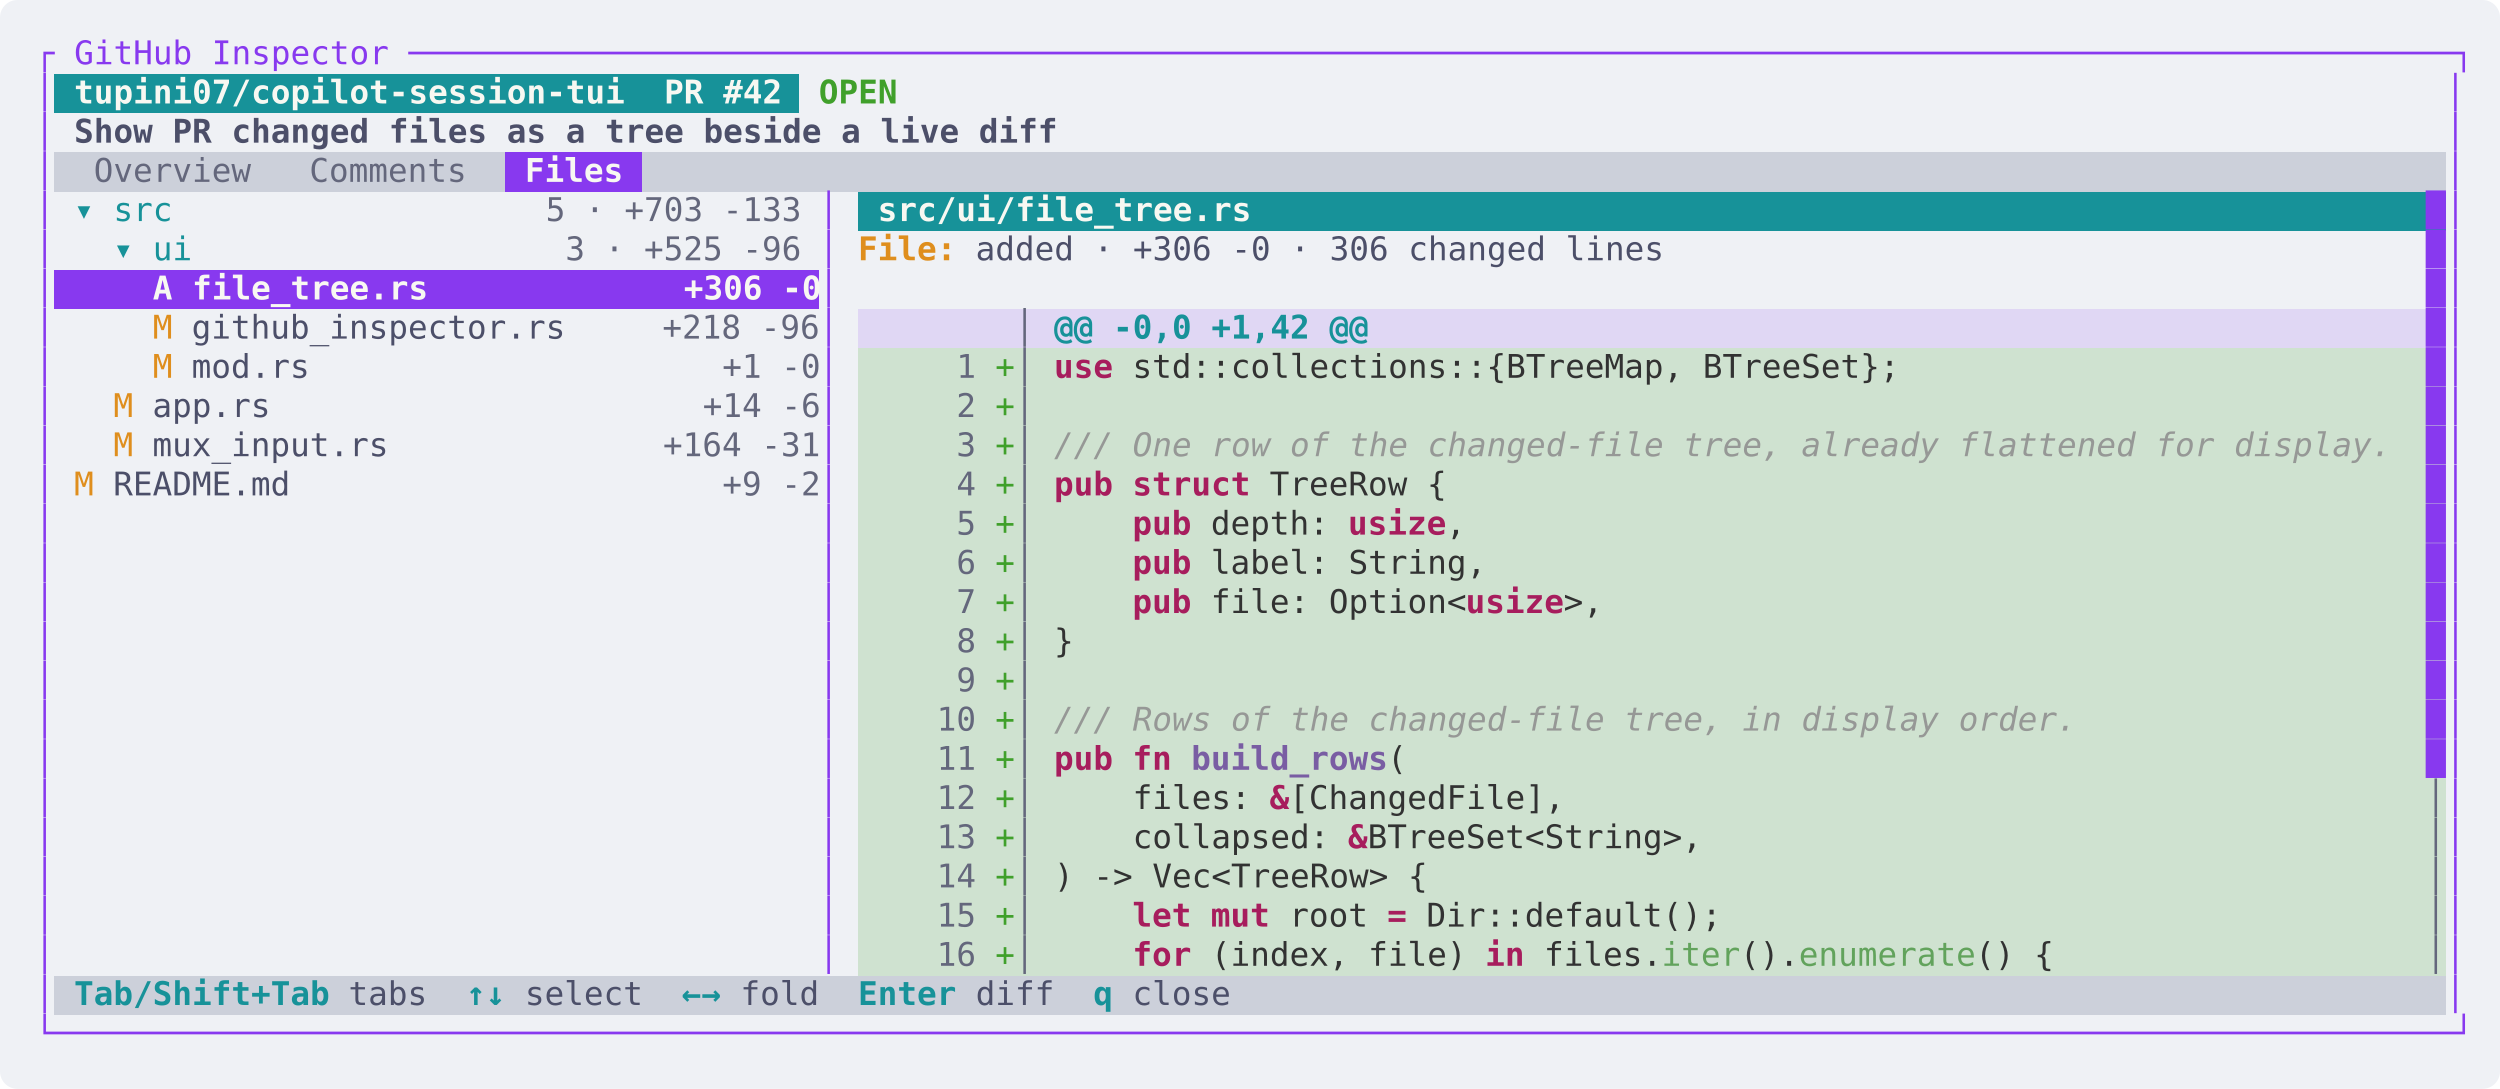
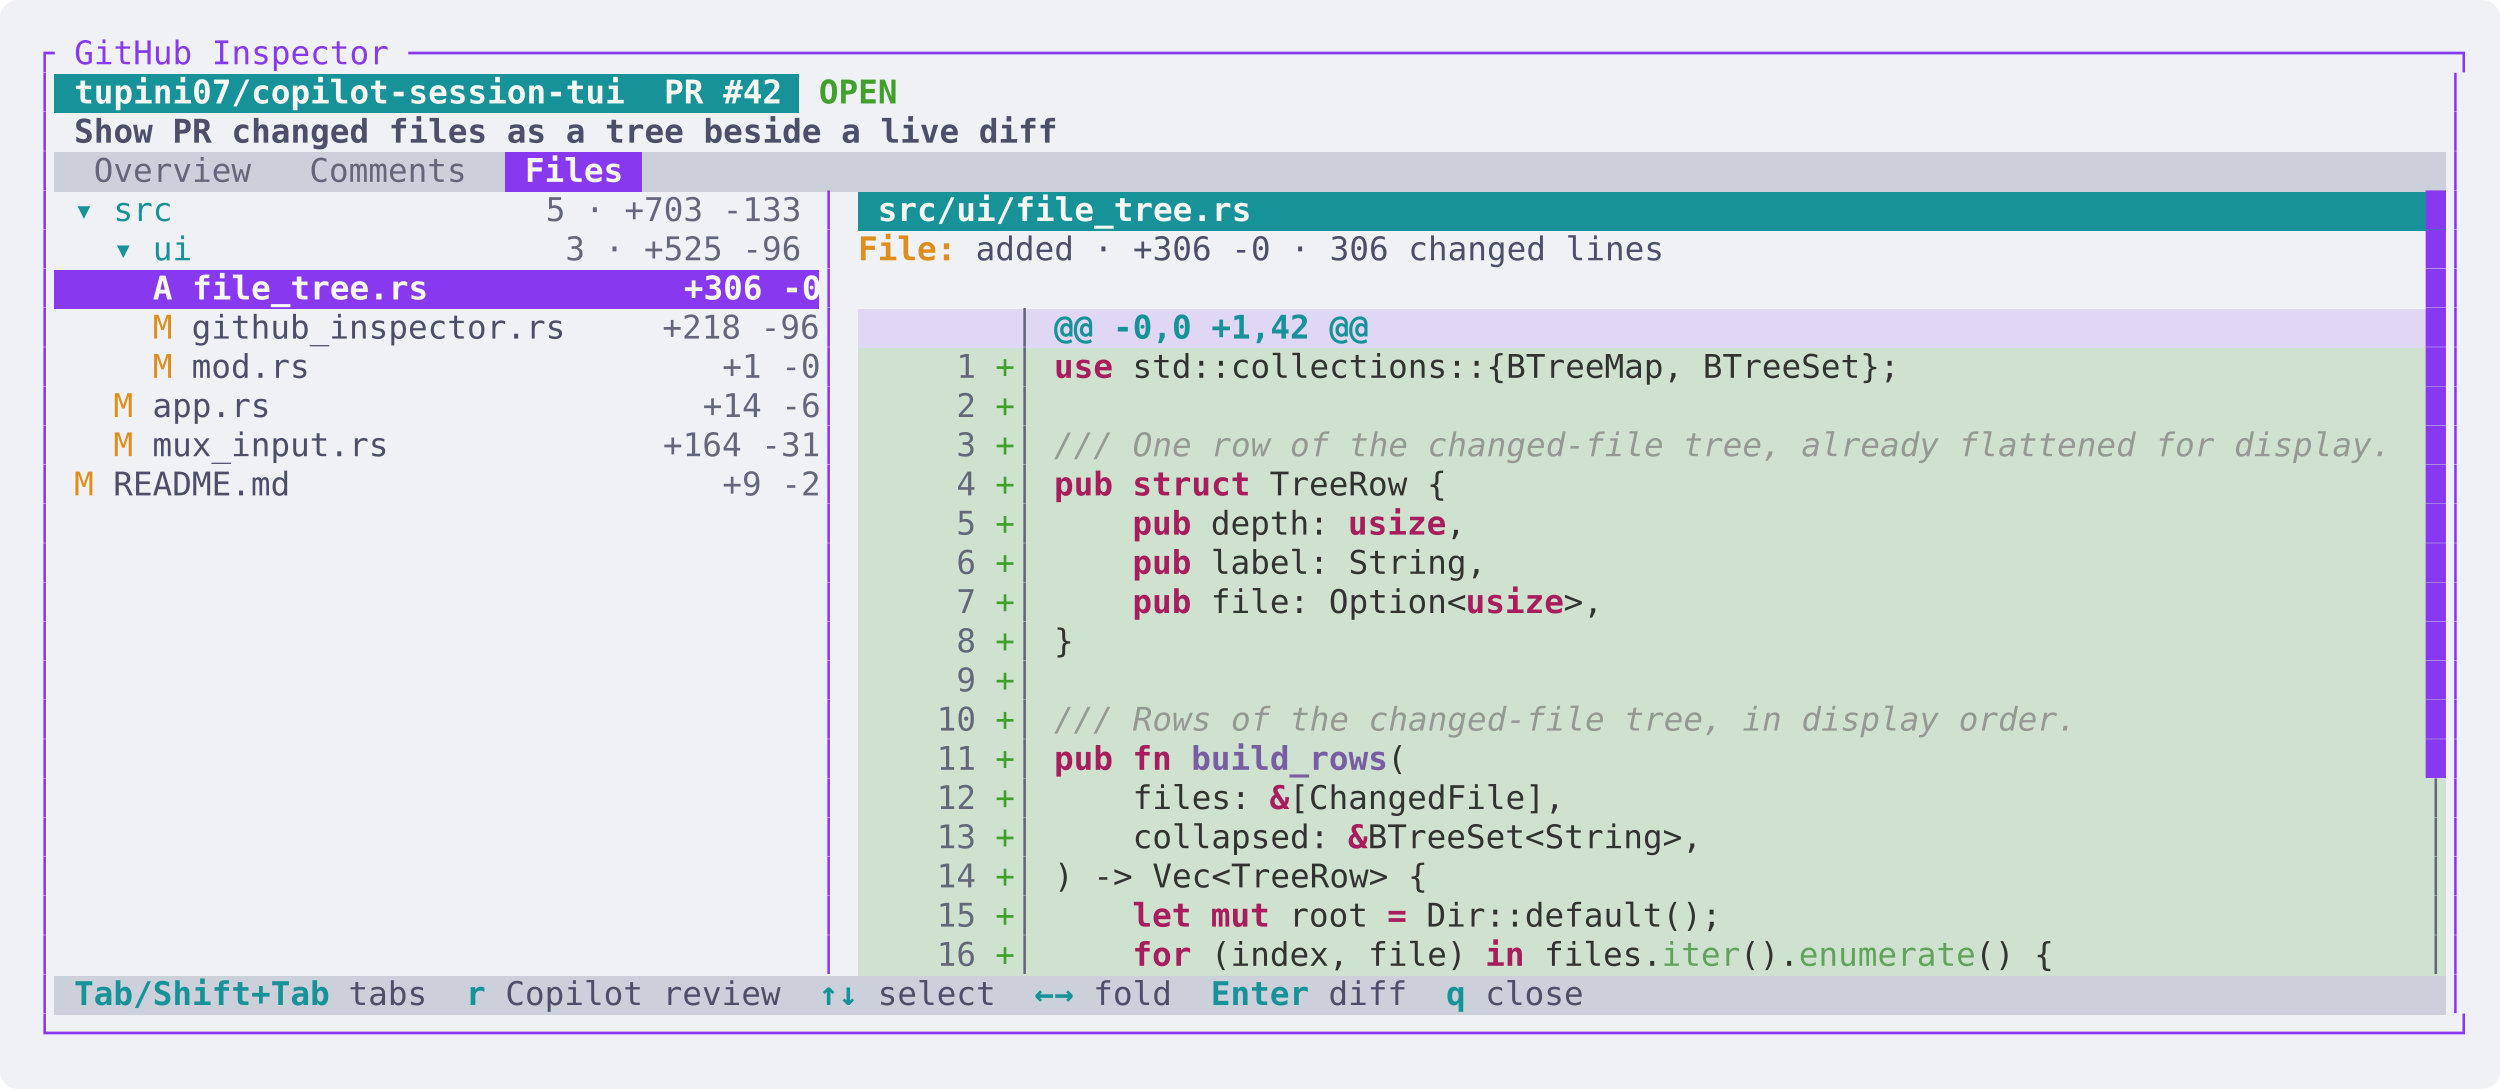
<svg xmlns="http://www.w3.org/2000/svg" width="1148" height="500" viewBox="0 0 1148 500" font-family="ui-monospace,SFMono-Regular,Menlo,Consolas,'DejaVu Sans Mono','Liberation Mono',monospace" font-size="15">
  <rect width="1148" height="500" rx="8" fill="#eff1f5" />
  <rect x="25.0" y="34.0" width="342.0" height="18.0" fill="#179299" shape-rendering="crispEdges" />
  <rect x="25.0" y="70.0" width="207.0" height="18.0" fill="#ccd0da" shape-rendering="crispEdges" />
  <rect x="232.0" y="70.0" width="63.0" height="18.0" fill="#8839ef" shape-rendering="crispEdges" />
  <rect x="295.0" y="70.0" width="828.0" height="18.0" fill="#ccd0da" shape-rendering="crispEdges" />
  <rect x="394.0" y="88.0" width="729.0" height="18.0" fill="#179299" shape-rendering="crispEdges" />
  <rect x="25.0" y="124.0" width="351.0" height="18.0" fill="#8839ef" shape-rendering="crispEdges" />
  <rect x="394.0" y="142.0" width="729.0" height="18.0" fill="#e0d7f4" shape-rendering="crispEdges" />
  <rect x="394.0" y="160.0" width="729.0" height="18.0" fill="#cfe2d0" shape-rendering="crispEdges" />
  <rect x="394.0" y="178.0" width="729.0" height="18.0" fill="#cfe2d0" shape-rendering="crispEdges" />
  <rect x="394.0" y="196.0" width="729.0" height="18.0" fill="#cfe2d0" shape-rendering="crispEdges" />
  <rect x="394.0" y="214.0" width="729.0" height="18.0" fill="#cfe2d0" shape-rendering="crispEdges" />
  <rect x="394.0" y="232.0" width="729.0" height="18.0" fill="#cfe2d0" shape-rendering="crispEdges" />
  <rect x="394.0" y="250.0" width="729.0" height="18.0" fill="#cfe2d0" shape-rendering="crispEdges" />
  <rect x="394.0" y="268.0" width="729.0" height="18.0" fill="#cfe2d0" shape-rendering="crispEdges" />
  <rect x="394.0" y="286.0" width="729.0" height="18.0" fill="#cfe2d0" shape-rendering="crispEdges" />
  <rect x="394.0" y="304.0" width="729.0" height="18.0" fill="#cfe2d0" shape-rendering="crispEdges" />
  <rect x="394.0" y="322.0" width="729.0" height="18.0" fill="#cfe2d0" shape-rendering="crispEdges" />
  <rect x="394.0" y="340.0" width="729.0" height="18.0" fill="#cfe2d0" shape-rendering="crispEdges" />
  <rect x="394.0" y="358.0" width="729.0" height="18.0" fill="#cfe2d0" shape-rendering="crispEdges" />
  <rect x="394.0" y="376.0" width="729.0" height="18.0" fill="#cfe2d0" shape-rendering="crispEdges" />
  <rect x="394.0" y="394.0" width="729.0" height="18.0" fill="#cfe2d0" shape-rendering="crispEdges" />
  <rect x="394.0" y="412.0" width="729.0" height="18.0" fill="#cfe2d0" shape-rendering="crispEdges" />
  <rect x="394.0" y="430.0" width="729.0" height="18.0" fill="#cfe2d0" shape-rendering="crispEdges" />
  <rect x="25.0" y="448.0" width="1098.0" height="18.0" fill="#ccd0da" shape-rendering="crispEdges" />
  <text x="16.0" y="29.5" fill="#8839ef" textLength="1116.0" lengthAdjust="spacing" xml:space="preserve">┌ GitHub Inspector ────────────────────────────────────────────────────────────────────────────────────────────────────────┐</text>
  <text x="16.0" y="47.5" fill="#8839ef" textLength="9.0" lengthAdjust="spacingAndGlyphs" xml:space="preserve">│</text>
  <text x="25.0" y="47.5" fill="#f8f8f2" textLength="342.0" lengthAdjust="spacing" font-weight="bold" xml:space="preserve"> tupini07/copilot-session-tui  PR #42 </text>
  <text x="376.0" y="47.5" fill="#40a02b" textLength="36.0" lengthAdjust="spacing" font-weight="bold" xml:space="preserve">OPEN</text>
  <text x="1123.0" y="47.5" fill="#8839ef" textLength="9.0" lengthAdjust="spacingAndGlyphs" xml:space="preserve">│</text>
  <text x="16.0" y="65.5" fill="#8839ef" textLength="9.0" lengthAdjust="spacingAndGlyphs" xml:space="preserve">│</text>
  <text x="25.0" y="65.5" fill="#4c4f69" textLength="459.0" lengthAdjust="spacing" font-weight="bold" xml:space="preserve"> Show PR changed files as a tree beside a live diff</text>
  <text x="1123.0" y="65.5" fill="#8839ef" textLength="9.0" lengthAdjust="spacingAndGlyphs" xml:space="preserve">│</text>
  <text x="16.0" y="83.5" fill="#8839ef" textLength="9.0" lengthAdjust="spacingAndGlyphs" xml:space="preserve">│</text>
  <text x="34.0" y="83.5" fill="#64677c" textLength="90.0" lengthAdjust="spacing" xml:space="preserve"> Overview </text>
  <text x="133.0" y="83.5" fill="#64677c" textLength="90.0" lengthAdjust="spacing" xml:space="preserve"> Comments </text>
  <text x="232.0" y="83.5" fill="#f8f8f2" textLength="63.0" lengthAdjust="spacing" font-weight="bold" xml:space="preserve"> Files </text>
  <text x="1123.0" y="83.5" fill="#8839ef" textLength="9.0" lengthAdjust="spacingAndGlyphs" xml:space="preserve">│</text>
  <text x="16.0" y="101.5" fill="#8839ef" textLength="9.0" lengthAdjust="spacingAndGlyphs" xml:space="preserve">│</text>
  <text x="25.0" y="101.5" fill="#179299" textLength="54.0" lengthAdjust="spacing" xml:space="preserve"> ▾ src</text>
  <text x="79.0" y="101.5" fill="#64677c" textLength="288.0" lengthAdjust="spacing" xml:space="preserve">                   5 · +703 -133</text>
  <text x="376.0" y="101.5" fill="#8839ef" textLength="9.0" lengthAdjust="spacingAndGlyphs" xml:space="preserve">│</text>
  <text x="394.0" y="101.5" fill="#f8f8f2" textLength="189.0" lengthAdjust="spacing" font-weight="bold" xml:space="preserve"> src/ui/file_tree.rs </text>
  <text x="1114.0" y="101.5" fill="#8839ef" textLength="18.0" lengthAdjust="spacingAndGlyphs" xml:space="preserve">█│</text>
  <text x="16.0" y="119.5" fill="#8839ef" textLength="9.0" lengthAdjust="spacingAndGlyphs" xml:space="preserve">│</text>
  <text x="25.0" y="119.5" fill="#179299" textLength="63.0" lengthAdjust="spacing" xml:space="preserve">   ▾ ui</text>
  <text x="88.0" y="119.5" fill="#64677c" textLength="279.0" lengthAdjust="spacing" xml:space="preserve">                   3 · +525 -96</text>
  <text x="376.0" y="119.5" fill="#8839ef" textLength="9.0" lengthAdjust="spacingAndGlyphs" xml:space="preserve">│</text>
  <text x="394.0" y="119.5" fill="#df8e1d" textLength="54.0" lengthAdjust="spacing" font-weight="bold" xml:space="preserve">File: </text>
  <text x="448.0" y="119.5" fill="#4c4f69" textLength="666.0" lengthAdjust="spacing" xml:space="preserve">added · +306 -0 · 306 changed lines                                       </text>
  <text x="1114.0" y="119.5" fill="#8839ef" textLength="18.0" lengthAdjust="spacingAndGlyphs" xml:space="preserve">█│</text>
  <text x="16.0" y="137.5" fill="#8839ef" textLength="9.0" lengthAdjust="spacingAndGlyphs" xml:space="preserve">│</text>
  <text x="25.0" y="137.5" fill="#f8f8f2" textLength="351.0" lengthAdjust="spacing" font-weight="bold" xml:space="preserve">     A file_tree.rs             +306 -0</text>
  <text x="376.0" y="137.5" fill="#8839ef" textLength="9.0" lengthAdjust="spacingAndGlyphs" xml:space="preserve">│</text>
  <text x="1114.0" y="137.5" fill="#8839ef" textLength="18.0" lengthAdjust="spacingAndGlyphs" xml:space="preserve">█│</text>
  <text x="16.0" y="155.5" fill="#8839ef" textLength="9.0" lengthAdjust="spacingAndGlyphs" xml:space="preserve">│</text>
  <text x="25.0" y="155.5" fill="#df8e1d" textLength="63.0" lengthAdjust="spacing" xml:space="preserve">     M </text>
  <text x="88.0" y="155.5" fill="#4c4f69" textLength="171.0" lengthAdjust="spacing" xml:space="preserve">github_inspector.rs</text>
  <text x="259.0" y="155.5" fill="#64677c" textLength="117.0" lengthAdjust="spacing" xml:space="preserve">     +218 -96</text>
  <text x="376.0" y="155.5" fill="#8839ef" textLength="9.0" lengthAdjust="spacingAndGlyphs" xml:space="preserve">│</text>
  <text x="466.0" y="155.5" fill="#64677c" textLength="18.0" lengthAdjust="spacing" xml:space="preserve">│ </text>
  <text x="484.0" y="155.5" fill="#179299" textLength="144.0" lengthAdjust="spacing" font-weight="bold" xml:space="preserve">@@ -0,0 +1,42 @@</text>
  <text x="1114.0" y="155.5" fill="#8839ef" textLength="18.0" lengthAdjust="spacingAndGlyphs" xml:space="preserve">█│</text>
  <text x="16.0" y="173.5" fill="#8839ef" textLength="9.0" lengthAdjust="spacingAndGlyphs" xml:space="preserve">│</text>
  <text x="25.0" y="173.5" fill="#df8e1d" textLength="63.0" lengthAdjust="spacing" xml:space="preserve">     M </text>
  <text x="88.0" y="173.5" fill="#4c4f69" textLength="54.0" lengthAdjust="spacing" xml:space="preserve">mod.rs</text>
  <text x="142.0" y="173.5" fill="#64677c" textLength="234.0" lengthAdjust="spacing" xml:space="preserve">                     +1 -0</text>
  <text x="376.0" y="173.5" fill="#8839ef" textLength="9.0" lengthAdjust="spacingAndGlyphs" xml:space="preserve">│</text>
  <text x="394.0" y="173.5" fill="#64677c" textLength="63.0" lengthAdjust="spacing" xml:space="preserve">     1 </text>
  <text x="457.0" y="173.5" fill="#40a02b" textLength="9.0" lengthAdjust="spacing" xml:space="preserve">+</text>
  <text x="466.0" y="173.5" fill="#64677c" textLength="18.0" lengthAdjust="spacing" xml:space="preserve">│ </text>
  <text x="484.0" y="173.5" fill="#a71d5d" textLength="27.0" lengthAdjust="spacing" font-weight="bold" xml:space="preserve">use</text>
  <text x="511.0" y="173.5" fill="#323232" textLength="360.0" lengthAdjust="spacing" xml:space="preserve"> std::collections::{BTreeMap, BTreeSet};</text>
  <text x="1114.0" y="173.5" fill="#8839ef" textLength="18.0" lengthAdjust="spacingAndGlyphs" xml:space="preserve">█│</text>
  <text x="16.0" y="191.5" fill="#8839ef" textLength="9.0" lengthAdjust="spacingAndGlyphs" xml:space="preserve">│</text>
  <text x="25.0" y="191.5" fill="#df8e1d" textLength="45.0" lengthAdjust="spacing" xml:space="preserve">   M </text>
  <text x="70.0" y="191.5" fill="#4c4f69" textLength="54.0" lengthAdjust="spacing" xml:space="preserve">app.rs</text>
  <text x="124.0" y="191.5" fill="#64677c" textLength="252.0" lengthAdjust="spacing" xml:space="preserve">                      +14 -6</text>
  <text x="376.0" y="191.5" fill="#8839ef" textLength="9.0" lengthAdjust="spacingAndGlyphs" xml:space="preserve">│</text>
  <text x="394.0" y="191.5" fill="#64677c" textLength="63.0" lengthAdjust="spacing" xml:space="preserve">     2 </text>
  <text x="457.0" y="191.5" fill="#40a02b" textLength="9.0" lengthAdjust="spacing" xml:space="preserve">+</text>
  <text x="466.0" y="191.5" fill="#64677c" textLength="18.0" lengthAdjust="spacing" xml:space="preserve">│ </text>
  <text x="1114.0" y="191.5" fill="#8839ef" textLength="18.0" lengthAdjust="spacingAndGlyphs" xml:space="preserve">█│</text>
  <text x="16.0" y="209.5" fill="#8839ef" textLength="9.0" lengthAdjust="spacingAndGlyphs" xml:space="preserve">│</text>
  <text x="25.0" y="209.5" fill="#df8e1d" textLength="45.0" lengthAdjust="spacing" xml:space="preserve">   M </text>
  <text x="70.0" y="209.5" fill="#4c4f69" textLength="108.0" lengthAdjust="spacing" xml:space="preserve">mux_input.rs</text>
  <text x="178.0" y="209.5" fill="#64677c" textLength="198.0" lengthAdjust="spacing" xml:space="preserve">              +164 -31</text>
  <text x="376.0" y="209.5" fill="#8839ef" textLength="9.0" lengthAdjust="spacingAndGlyphs" xml:space="preserve">│</text>
  <text x="394.0" y="209.5" fill="#64677c" textLength="63.0" lengthAdjust="spacing" xml:space="preserve">     3 </text>
  <text x="457.0" y="209.5" fill="#40a02b" textLength="9.0" lengthAdjust="spacing" xml:space="preserve">+</text>
  <text x="466.0" y="209.5" fill="#64677c" textLength="18.0" lengthAdjust="spacing" xml:space="preserve">│ </text>
  <text x="484.0" y="209.5" fill="#969896" textLength="612.0" lengthAdjust="spacing" font-style="italic" xml:space="preserve">/// One row of the changed-file tree, already flattened for display.</text>
  <text x="1114.0" y="209.5" fill="#8839ef" textLength="18.0" lengthAdjust="spacingAndGlyphs" xml:space="preserve">█│</text>
  <text x="16.0" y="227.5" fill="#8839ef" textLength="9.0" lengthAdjust="spacingAndGlyphs" xml:space="preserve">│</text>
  <text x="25.0" y="227.5" fill="#df8e1d" textLength="27.0" lengthAdjust="spacing" xml:space="preserve"> M </text>
  <text x="52.0" y="227.5" fill="#4c4f69" textLength="81.0" lengthAdjust="spacing" xml:space="preserve">README.md</text>
  <text x="133.0" y="227.5" fill="#64677c" textLength="243.0" lengthAdjust="spacing" xml:space="preserve">                      +9 -2</text>
  <text x="376.0" y="227.5" fill="#8839ef" textLength="9.0" lengthAdjust="spacingAndGlyphs" xml:space="preserve">│</text>
  <text x="394.0" y="227.5" fill="#64677c" textLength="63.0" lengthAdjust="spacing" xml:space="preserve">     4 </text>
  <text x="457.0" y="227.5" fill="#40a02b" textLength="9.0" lengthAdjust="spacing" xml:space="preserve">+</text>
  <text x="466.0" y="227.5" fill="#64677c" textLength="18.0" lengthAdjust="spacing" xml:space="preserve">│ </text>
  <text x="484.0" y="227.5" fill="#a71d5d" textLength="27.0" lengthAdjust="spacing" font-weight="bold" xml:space="preserve">pub</text>
  <text x="520.0" y="227.5" fill="#a71d5d" textLength="54.0" lengthAdjust="spacing" font-weight="bold" xml:space="preserve">struct</text>
  <text x="574.0" y="227.5" fill="#323232" textLength="90.0" lengthAdjust="spacing" xml:space="preserve"> TreeRow {</text>
  <text x="1114.0" y="227.5" fill="#8839ef" textLength="18.0" lengthAdjust="spacingAndGlyphs" xml:space="preserve">█│</text>
  <text x="16.0" y="245.5" fill="#8839ef" textLength="9.0" lengthAdjust="spacingAndGlyphs" xml:space="preserve">│</text>
  <text x="376.0" y="245.5" fill="#8839ef" textLength="9.0" lengthAdjust="spacingAndGlyphs" xml:space="preserve">│</text>
  <text x="394.0" y="245.5" fill="#64677c" textLength="63.0" lengthAdjust="spacing" xml:space="preserve">     5 </text>
  <text x="457.0" y="245.5" fill="#40a02b" textLength="9.0" lengthAdjust="spacing" xml:space="preserve">+</text>
  <text x="466.0" y="245.5" fill="#64677c" textLength="18.0" lengthAdjust="spacing" xml:space="preserve">│ </text>
  <text x="520.0" y="245.5" fill="#a71d5d" textLength="27.0" lengthAdjust="spacing" font-weight="bold" xml:space="preserve">pub</text>
  <text x="547.0" y="245.5" fill="#323232" textLength="72.0" lengthAdjust="spacing" xml:space="preserve"> depth: </text>
  <text x="619.0" y="245.5" fill="#a71d5d" textLength="45.0" lengthAdjust="spacing" font-weight="bold" xml:space="preserve">usize</text>
  <text x="664.0" y="245.5" fill="#323232" textLength="9.0" lengthAdjust="spacing" xml:space="preserve">,</text>
  <text x="1114.0" y="245.5" fill="#8839ef" textLength="18.0" lengthAdjust="spacingAndGlyphs" xml:space="preserve">█│</text>
  <text x="16.0" y="263.5" fill="#8839ef" textLength="9.0" lengthAdjust="spacingAndGlyphs" xml:space="preserve">│</text>
  <text x="376.0" y="263.5" fill="#8839ef" textLength="9.0" lengthAdjust="spacingAndGlyphs" xml:space="preserve">│</text>
  <text x="394.0" y="263.5" fill="#64677c" textLength="63.0" lengthAdjust="spacing" xml:space="preserve">     6 </text>
  <text x="457.0" y="263.5" fill="#40a02b" textLength="9.0" lengthAdjust="spacing" xml:space="preserve">+</text>
  <text x="466.0" y="263.5" fill="#64677c" textLength="18.0" lengthAdjust="spacing" xml:space="preserve">│ </text>
  <text x="520.0" y="263.5" fill="#a71d5d" textLength="27.0" lengthAdjust="spacing" font-weight="bold" xml:space="preserve">pub</text>
  <text x="547.0" y="263.5" fill="#323232" textLength="135.0" lengthAdjust="spacing" xml:space="preserve"> label: String,</text>
  <text x="1114.0" y="263.5" fill="#8839ef" textLength="18.0" lengthAdjust="spacingAndGlyphs" xml:space="preserve">█│</text>
  <text x="16.0" y="281.5" fill="#8839ef" textLength="9.0" lengthAdjust="spacingAndGlyphs" xml:space="preserve">│</text>
  <text x="376.0" y="281.5" fill="#8839ef" textLength="9.0" lengthAdjust="spacingAndGlyphs" xml:space="preserve">│</text>
  <text x="394.0" y="281.5" fill="#64677c" textLength="63.0" lengthAdjust="spacing" xml:space="preserve">     7 </text>
  <text x="457.0" y="281.5" fill="#40a02b" textLength="9.0" lengthAdjust="spacing" xml:space="preserve">+</text>
  <text x="466.0" y="281.5" fill="#64677c" textLength="18.0" lengthAdjust="spacing" xml:space="preserve">│ </text>
  <text x="520.0" y="281.5" fill="#a71d5d" textLength="27.0" lengthAdjust="spacing" font-weight="bold" xml:space="preserve">pub</text>
  <text x="547.0" y="281.5" fill="#323232" textLength="126.0" lengthAdjust="spacing" xml:space="preserve"> file: Option&lt;</text>
  <text x="673.0" y="281.5" fill="#a71d5d" textLength="45.0" lengthAdjust="spacing" font-weight="bold" xml:space="preserve">usize</text>
  <text x="718.0" y="281.5" fill="#323232" textLength="18.0" lengthAdjust="spacing" xml:space="preserve">&gt;,</text>
  <text x="1114.0" y="281.5" fill="#8839ef" textLength="18.0" lengthAdjust="spacingAndGlyphs" xml:space="preserve">█│</text>
  <text x="16.0" y="299.5" fill="#8839ef" textLength="9.0" lengthAdjust="spacingAndGlyphs" xml:space="preserve">│</text>
  <text x="376.0" y="299.5" fill="#8839ef" textLength="9.0" lengthAdjust="spacingAndGlyphs" xml:space="preserve">│</text>
  <text x="394.0" y="299.5" fill="#64677c" textLength="63.0" lengthAdjust="spacing" xml:space="preserve">     8 </text>
  <text x="457.0" y="299.5" fill="#40a02b" textLength="9.0" lengthAdjust="spacing" xml:space="preserve">+</text>
  <text x="466.0" y="299.5" fill="#64677c" textLength="18.0" lengthAdjust="spacing" xml:space="preserve">│ </text>
  <text x="484.0" y="299.5" fill="#323232" textLength="9.0" lengthAdjust="spacing" xml:space="preserve">}</text>
  <text x="1114.0" y="299.5" fill="#8839ef" textLength="18.0" lengthAdjust="spacingAndGlyphs" xml:space="preserve">█│</text>
  <text x="16.0" y="317.5" fill="#8839ef" textLength="9.0" lengthAdjust="spacingAndGlyphs" xml:space="preserve">│</text>
  <text x="376.0" y="317.5" fill="#8839ef" textLength="9.0" lengthAdjust="spacingAndGlyphs" xml:space="preserve">│</text>
  <text x="394.0" y="317.5" fill="#64677c" textLength="63.0" lengthAdjust="spacing" xml:space="preserve">     9 </text>
  <text x="457.0" y="317.5" fill="#40a02b" textLength="9.0" lengthAdjust="spacing" xml:space="preserve">+</text>
  <text x="466.0" y="317.5" fill="#64677c" textLength="18.0" lengthAdjust="spacing" xml:space="preserve">│ </text>
  <text x="1114.0" y="317.5" fill="#8839ef" textLength="18.0" lengthAdjust="spacingAndGlyphs" xml:space="preserve">█│</text>
  <text x="16.0" y="335.5" fill="#8839ef" textLength="9.0" lengthAdjust="spacingAndGlyphs" xml:space="preserve">│</text>
  <text x="376.0" y="335.5" fill="#8839ef" textLength="9.0" lengthAdjust="spacingAndGlyphs" xml:space="preserve">│</text>
  <text x="394.0" y="335.5" fill="#64677c" textLength="63.0" lengthAdjust="spacing" xml:space="preserve">    10 </text>
  <text x="457.0" y="335.5" fill="#40a02b" textLength="9.0" lengthAdjust="spacing" xml:space="preserve">+</text>
  <text x="466.0" y="335.5" fill="#64677c" textLength="18.0" lengthAdjust="spacing" xml:space="preserve">│ </text>
  <text x="484.0" y="335.5" fill="#969896" textLength="468.0" lengthAdjust="spacing" font-style="italic" xml:space="preserve">/// Rows of the changed-file tree, in display order.</text>
  <text x="1114.0" y="335.5" fill="#8839ef" textLength="18.0" lengthAdjust="spacingAndGlyphs" xml:space="preserve">█│</text>
  <text x="16.0" y="353.5" fill="#8839ef" textLength="9.0" lengthAdjust="spacingAndGlyphs" xml:space="preserve">│</text>
  <text x="376.0" y="353.5" fill="#8839ef" textLength="9.0" lengthAdjust="spacingAndGlyphs" xml:space="preserve">│</text>
  <text x="394.0" y="353.5" fill="#64677c" textLength="63.0" lengthAdjust="spacing" xml:space="preserve">    11 </text>
  <text x="457.0" y="353.5" fill="#40a02b" textLength="9.0" lengthAdjust="spacing" xml:space="preserve">+</text>
  <text x="466.0" y="353.5" fill="#64677c" textLength="18.0" lengthAdjust="spacing" xml:space="preserve">│ </text>
  <text x="484.0" y="353.5" fill="#a71d5d" textLength="27.0" lengthAdjust="spacing" font-weight="bold" xml:space="preserve">pub</text>
  <text x="520.0" y="353.5" fill="#a71d5d" textLength="18.0" lengthAdjust="spacing" font-weight="bold" xml:space="preserve">fn</text>
  <text x="547.0" y="353.5" fill="#795da3" textLength="90.0" lengthAdjust="spacing" font-weight="bold" xml:space="preserve">build_rows</text>
  <text x="637.0" y="353.5" fill="#323232" textLength="9.0" lengthAdjust="spacing" xml:space="preserve">(</text>
  <text x="1114.0" y="353.5" fill="#8839ef" textLength="18.0" lengthAdjust="spacingAndGlyphs" xml:space="preserve">█│</text>
  <text x="16.0" y="371.5" fill="#8839ef" textLength="9.0" lengthAdjust="spacingAndGlyphs" xml:space="preserve">│</text>
  <text x="376.0" y="371.5" fill="#8839ef" textLength="9.0" lengthAdjust="spacingAndGlyphs" xml:space="preserve">│</text>
  <text x="394.0" y="371.5" fill="#64677c" textLength="63.0" lengthAdjust="spacing" xml:space="preserve">    12 </text>
  <text x="457.0" y="371.5" fill="#40a02b" textLength="9.0" lengthAdjust="spacing" xml:space="preserve">+</text>
  <text x="466.0" y="371.5" fill="#64677c" textLength="18.0" lengthAdjust="spacing" xml:space="preserve">│ </text>
  <text x="484.0" y="371.5" fill="#323232" textLength="99.0" lengthAdjust="spacing" xml:space="preserve">    files: </text>
  <text x="583.0" y="371.5" fill="#a71d5d" textLength="9.0" lengthAdjust="spacing" font-weight="bold" xml:space="preserve">&amp;</text>
  <text x="592.0" y="371.5" fill="#323232" textLength="126.0" lengthAdjust="spacing" xml:space="preserve">[ChangedFile],</text>
  <text x="1114.0" y="371.5" fill="#64677c" textLength="9.0" lengthAdjust="spacingAndGlyphs" xml:space="preserve">│</text>
  <text x="1123.0" y="371.5" fill="#8839ef" textLength="9.0" lengthAdjust="spacingAndGlyphs" xml:space="preserve">│</text>
  <text x="16.0" y="389.5" fill="#8839ef" textLength="9.0" lengthAdjust="spacingAndGlyphs" xml:space="preserve">│</text>
  <text x="376.0" y="389.5" fill="#8839ef" textLength="9.0" lengthAdjust="spacingAndGlyphs" xml:space="preserve">│</text>
  <text x="394.0" y="389.5" fill="#64677c" textLength="63.0" lengthAdjust="spacing" xml:space="preserve">    13 </text>
  <text x="457.0" y="389.5" fill="#40a02b" textLength="9.0" lengthAdjust="spacing" xml:space="preserve">+</text>
  <text x="466.0" y="389.5" fill="#64677c" textLength="18.0" lengthAdjust="spacing" xml:space="preserve">│ </text>
  <text x="484.0" y="389.5" fill="#323232" textLength="135.0" lengthAdjust="spacing" xml:space="preserve">    collapsed: </text>
  <text x="619.0" y="389.5" fill="#a71d5d" textLength="9.0" lengthAdjust="spacing" font-weight="bold" xml:space="preserve">&amp;</text>
  <text x="628.0" y="389.5" fill="#323232" textLength="153.0" lengthAdjust="spacing" xml:space="preserve">BTreeSet&lt;String&gt;,</text>
  <text x="1114.0" y="389.5" fill="#64677c" textLength="9.0" lengthAdjust="spacingAndGlyphs" xml:space="preserve">│</text>
  <text x="1123.0" y="389.5" fill="#8839ef" textLength="9.0" lengthAdjust="spacingAndGlyphs" xml:space="preserve">│</text>
  <text x="16.0" y="407.5" fill="#8839ef" textLength="9.0" lengthAdjust="spacingAndGlyphs" xml:space="preserve">│</text>
  <text x="376.0" y="407.5" fill="#8839ef" textLength="9.0" lengthAdjust="spacingAndGlyphs" xml:space="preserve">│</text>
  <text x="394.0" y="407.5" fill="#64677c" textLength="63.0" lengthAdjust="spacing" xml:space="preserve">    14 </text>
  <text x="457.0" y="407.5" fill="#40a02b" textLength="9.0" lengthAdjust="spacing" xml:space="preserve">+</text>
  <text x="466.0" y="407.5" fill="#64677c" textLength="18.0" lengthAdjust="spacing" xml:space="preserve">│ </text>
  <text x="484.0" y="407.5" fill="#323232" textLength="171.0" lengthAdjust="spacing" xml:space="preserve">) -&gt; Vec&lt;TreeRow&gt; {</text>
  <text x="1114.0" y="407.5" fill="#64677c" textLength="9.0" lengthAdjust="spacingAndGlyphs" xml:space="preserve">│</text>
  <text x="1123.0" y="407.5" fill="#8839ef" textLength="9.0" lengthAdjust="spacingAndGlyphs" xml:space="preserve">│</text>
  <text x="16.0" y="425.5" fill="#8839ef" textLength="9.0" lengthAdjust="spacingAndGlyphs" xml:space="preserve">│</text>
  <text x="376.0" y="425.5" fill="#8839ef" textLength="9.0" lengthAdjust="spacingAndGlyphs" xml:space="preserve">│</text>
  <text x="394.0" y="425.5" fill="#64677c" textLength="63.0" lengthAdjust="spacing" xml:space="preserve">    15 </text>
  <text x="457.0" y="425.5" fill="#40a02b" textLength="9.0" lengthAdjust="spacing" xml:space="preserve">+</text>
  <text x="466.0" y="425.5" fill="#64677c" textLength="18.0" lengthAdjust="spacing" xml:space="preserve">│ </text>
  <text x="520.0" y="425.5" fill="#a71d5d" textLength="27.0" lengthAdjust="spacing" font-weight="bold" xml:space="preserve">let</text>
  <text x="556.0" y="425.5" fill="#a71d5d" textLength="27.0" lengthAdjust="spacing" font-weight="bold" xml:space="preserve">mut</text>
  <text x="583.0" y="425.5" fill="#323232" textLength="54.0" lengthAdjust="spacing" xml:space="preserve"> root </text>
  <text x="637.0" y="425.5" fill="#a71d5d" textLength="9.0" lengthAdjust="spacing" font-weight="bold" xml:space="preserve">=</text>
  <text x="646.0" y="425.5" fill="#323232" textLength="144.0" lengthAdjust="spacing" xml:space="preserve"> Dir::default();</text>
  <text x="1114.0" y="425.5" fill="#64677c" textLength="9.0" lengthAdjust="spacingAndGlyphs" xml:space="preserve">│</text>
  <text x="1123.0" y="425.5" fill="#8839ef" textLength="9.0" lengthAdjust="spacingAndGlyphs" xml:space="preserve">│</text>
  <text x="16.0" y="443.5" fill="#8839ef" textLength="9.0" lengthAdjust="spacingAndGlyphs" xml:space="preserve">│</text>
  <text x="376.0" y="443.5" fill="#8839ef" textLength="9.0" lengthAdjust="spacingAndGlyphs" xml:space="preserve">│</text>
  <text x="394.0" y="443.5" fill="#64677c" textLength="63.0" lengthAdjust="spacing" xml:space="preserve">    16 </text>
  <text x="457.0" y="443.5" fill="#40a02b" textLength="9.0" lengthAdjust="spacing" xml:space="preserve">+</text>
  <text x="466.0" y="443.5" fill="#64677c" textLength="18.0" lengthAdjust="spacing" xml:space="preserve">│ </text>
  <text x="520.0" y="443.5" fill="#a71d5d" textLength="27.0" lengthAdjust="spacing" font-weight="bold" xml:space="preserve">for</text>
  <text x="547.0" y="443.5" fill="#323232" textLength="135.0" lengthAdjust="spacing" xml:space="preserve"> (index, file) </text>
  <text x="682.0" y="443.5" fill="#a71d5d" textLength="18.0" lengthAdjust="spacing" font-weight="bold" xml:space="preserve">in</text>
  <text x="700.0" y="443.5" fill="#323232" textLength="63.0" lengthAdjust="spacing" xml:space="preserve"> files.</text>
  <text x="763.0" y="443.5" fill="#62a35c" textLength="36.0" lengthAdjust="spacing" xml:space="preserve">iter</text>
  <text x="799.0" y="443.5" fill="#323232" textLength="27.0" lengthAdjust="spacing" xml:space="preserve">().</text>
  <text x="826.0" y="443.5" fill="#62a35c" textLength="81.0" lengthAdjust="spacing" xml:space="preserve">enumerate</text>
  <text x="907.0" y="443.5" fill="#323232" textLength="36.0" lengthAdjust="spacing" xml:space="preserve">() {</text>
  <text x="1114.0" y="443.5" fill="#64677c" textLength="9.0" lengthAdjust="spacingAndGlyphs" xml:space="preserve">│</text>
  <text x="1123.0" y="443.5" fill="#8839ef" textLength="9.0" lengthAdjust="spacingAndGlyphs" xml:space="preserve">│</text>
  <text x="16.0" y="461.5" fill="#8839ef" textLength="9.0" lengthAdjust="spacingAndGlyphs" xml:space="preserve">│</text>
  <text x="34.0" y="461.5" fill="#179299" textLength="117.0" lengthAdjust="spacing" font-weight="bold" xml:space="preserve">Tab/Shift+Tab</text>
  <text x="151.0" y="461.5" fill="#4c4f69" textLength="63.0" lengthAdjust="spacing" xml:space="preserve"> tabs  </text>
-   <text x="214.0" y="461.5" fill="#179299" textLength="18.0" lengthAdjust="spacing" font-weight="bold" xml:space="preserve">↑↓</text>
-   <text x="232.0" y="461.5" fill="#4c4f69" textLength="81.0" lengthAdjust="spacing" xml:space="preserve"> select  </text>
-   <text x="313.0" y="461.5" fill="#179299" textLength="18.0" lengthAdjust="spacing" font-weight="bold" xml:space="preserve">←→</text>
-   <text x="331.0" y="461.5" fill="#4c4f69" textLength="63.0" lengthAdjust="spacing" xml:space="preserve"> fold  </text>
-   <text x="394.0" y="461.5" fill="#179299" textLength="45.0" lengthAdjust="spacing" font-weight="bold" xml:space="preserve">Enter</text>
-   <text x="439.0" y="461.5" fill="#4c4f69" textLength="63.0" lengthAdjust="spacing" xml:space="preserve"> diff  </text>
-   <text x="502.0" y="461.5" fill="#179299" textLength="9.0" lengthAdjust="spacing" font-weight="bold" xml:space="preserve">q</text>
-   <text x="511.0" y="461.5" fill="#4c4f69" textLength="612.0" lengthAdjust="spacing" xml:space="preserve"> close                                                              </text>
+   <text x="214.0" y="461.5" fill="#179299" textLength="9.0" lengthAdjust="spacing" font-weight="bold" xml:space="preserve">r</text>
+   <text x="223.0" y="461.5" fill="#4c4f69" textLength="153.0" lengthAdjust="spacing" xml:space="preserve"> Copilot review  </text>
+   <text x="376.0" y="461.5" fill="#179299" textLength="18.0" lengthAdjust="spacing" font-weight="bold" xml:space="preserve">↑↓</text>
+   <text x="394.0" y="461.5" fill="#4c4f69" textLength="81.0" lengthAdjust="spacing" xml:space="preserve"> select  </text>
+   <text x="475.0" y="461.5" fill="#179299" textLength="18.0" lengthAdjust="spacing" font-weight="bold" xml:space="preserve">←→</text>
+   <text x="493.0" y="461.5" fill="#4c4f69" textLength="63.0" lengthAdjust="spacing" xml:space="preserve"> fold  </text>
+   <text x="556.0" y="461.5" fill="#179299" textLength="45.0" lengthAdjust="spacing" font-weight="bold" xml:space="preserve">Enter</text>
+   <text x="601.0" y="461.5" fill="#4c4f69" textLength="63.0" lengthAdjust="spacing" xml:space="preserve"> diff  </text>
+   <text x="664.0" y="461.5" fill="#179299" textLength="9.0" lengthAdjust="spacing" font-weight="bold" xml:space="preserve">q</text>
+   <text x="673.0" y="461.5" fill="#4c4f69" textLength="450.0" lengthAdjust="spacing" xml:space="preserve"> close                                            </text>
  <text x="1123.0" y="461.5" fill="#8839ef" textLength="9.0" lengthAdjust="spacingAndGlyphs" xml:space="preserve">│</text>
  <text x="16.0" y="479.5" fill="#8839ef" textLength="1116.0" lengthAdjust="spacingAndGlyphs" xml:space="preserve">└──────────────────────────────────────────────────────────────────────────────────────────────────────────────────────────┘</text>
</svg>
